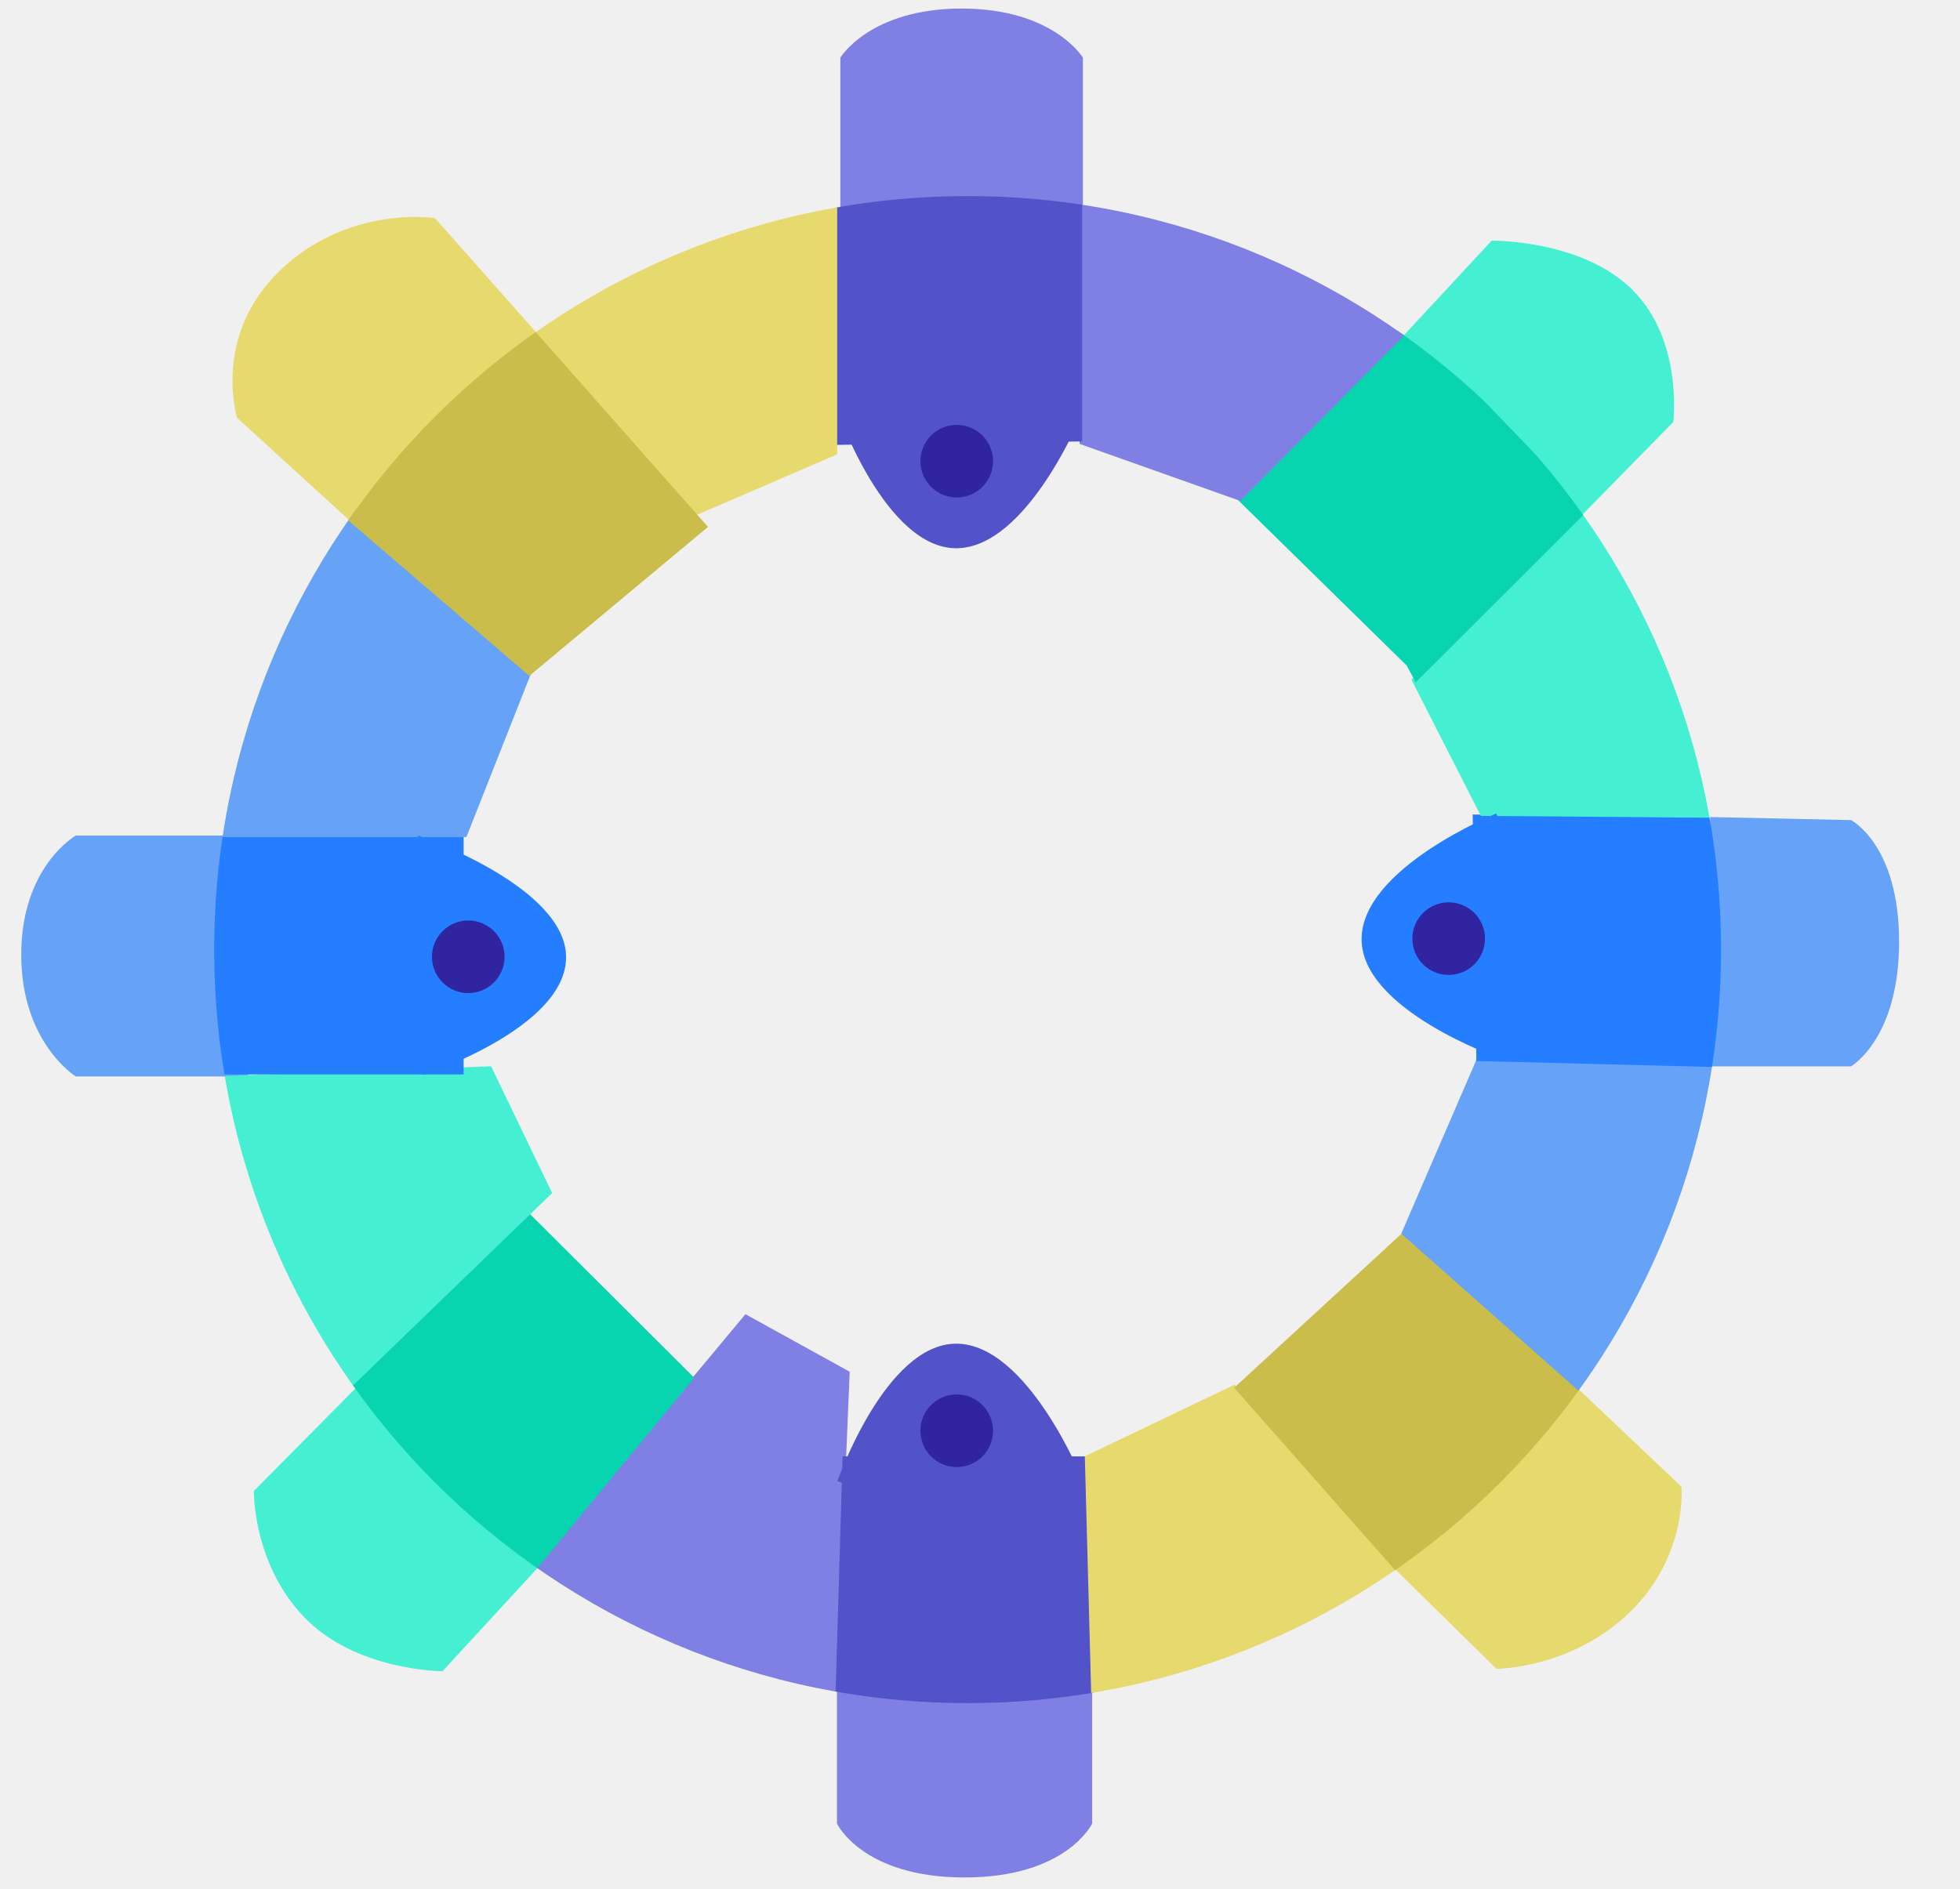
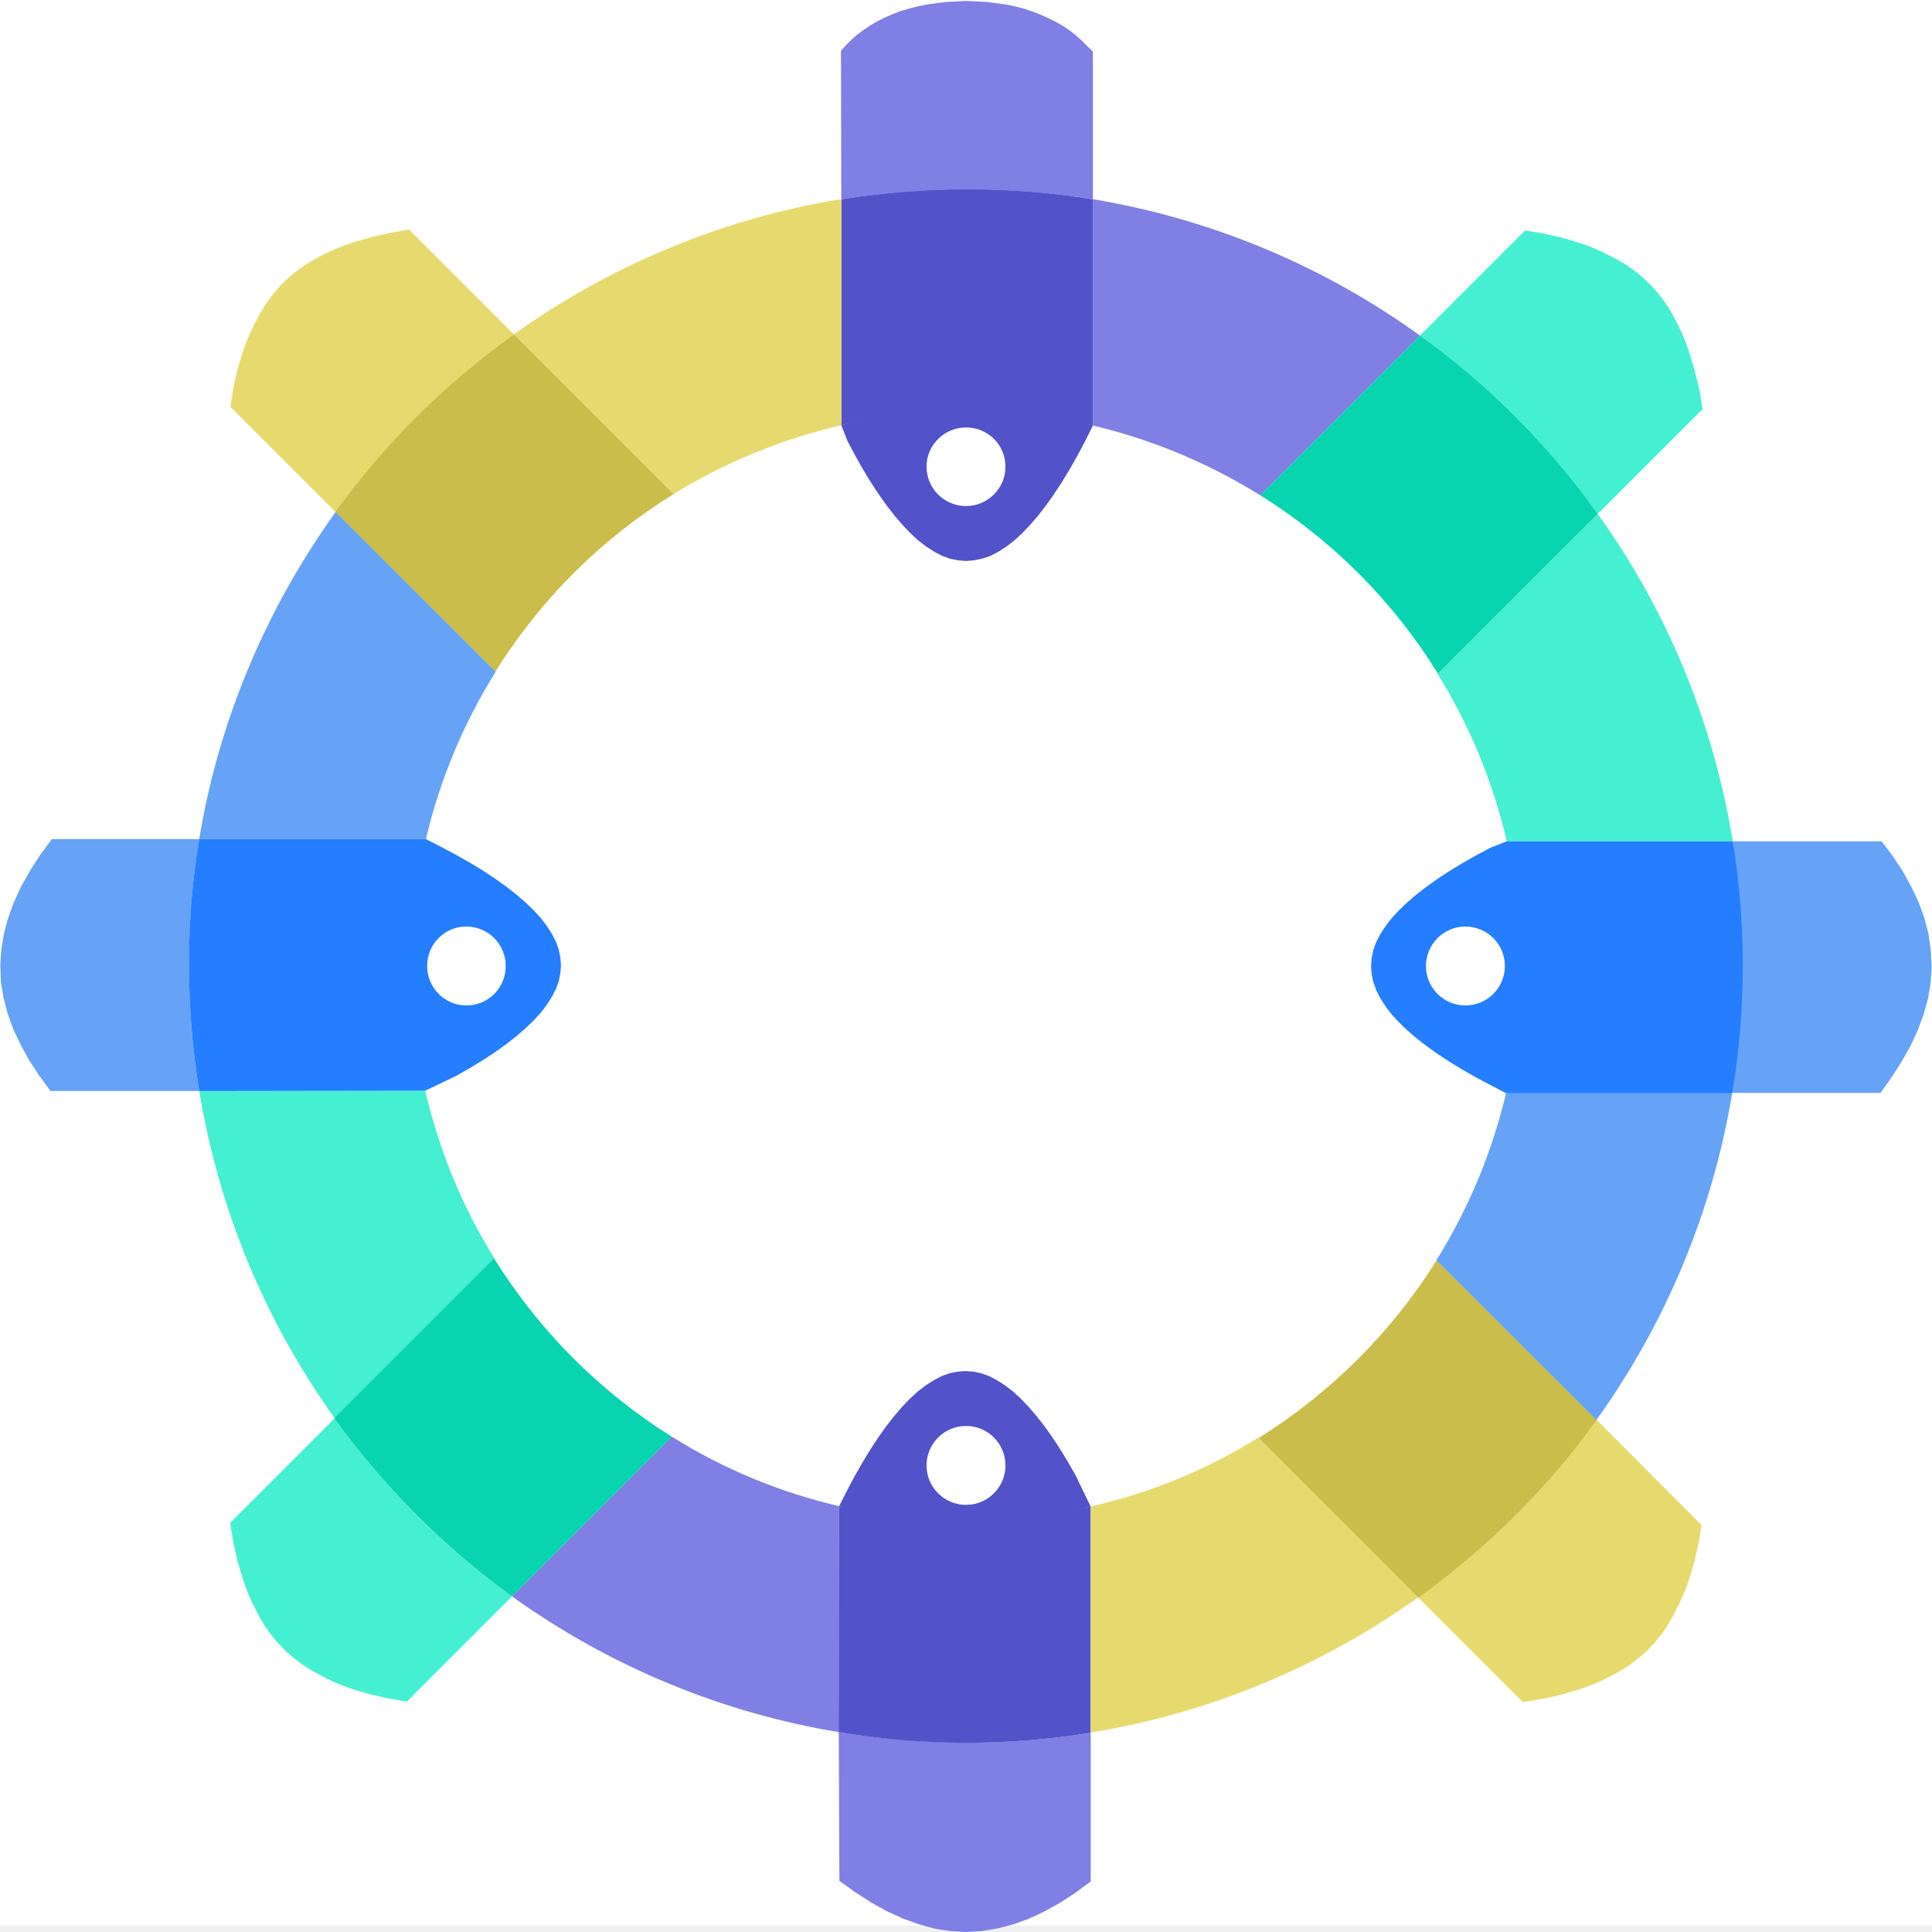
- <svg xmlns="http://www.w3.org/2000/svg" xmlns:xlink="http://www.w3.org/1999/xlink" width="55px" height="53px" viewBox="1391 243 55 53" version="1.1">
-   <defs>
-     <ellipse id="path-1" cx="21.447" cy="21.557" rx="21.142" ry="21.149" />
-   </defs>
-   <g id="Group-4" stroke="none" stroke-width="1" fill="none" fill-rule="evenodd" transform="translate(1391, 243)">
-     <g id="Group-2" transform="translate(0.101887, 0)">
-       <path d="M6.733,23.452 L6.866,30.214 L2.025,30.214 C2.025,30.214 0.494,29.27 0.494,26.795 C0.494,24.319 2.025,23.452 2.025,23.452 L6.733,23.452 Z" id="Path-6" fill="#66A2F7" />
-       <path d="M9.9,38.942 L15.122,43.859 L12.315,46.907 C12.315,46.907 9.9,46.907 8.442,45.399 C6.985,43.892 7.022,41.848 7.022,41.848 L9.9,38.942 Z" id="Path-7" fill="#44F0D1" />
-       <path d="M23.384,47.334 L23.384,51.183 C23.384,51.183 24.096,52.696 26.964,52.696 C29.832,52.696 30.545,51.183 30.545,51.183 L30.545,47.437 L23.384,47.334 Z" id="Path-9" fill="#7F7FE4" />
-       <path d="M38.731,43.733 L41.889,46.84 C41.889,46.84 43.995,46.84 45.631,45.253 C47.268,43.665 47.081,41.727 47.081,41.727 L43.995,38.803 L38.731,43.733 Z" id="Path-12" fill="#E6DA6E" />
-       <path d="M47.887,29.93 L47.887,22.933 L51.839,23.018 C51.839,23.018 53.189,23.704 53.189,26.431 C53.189,29.159 51.839,29.93 51.839,29.93 L47.887,29.93 Z" id="Path-15" fill="#66A2F7" />
-       <path d="M41.755,6.755 C41.755,6.755 44.298,6.718 45.719,8.148 C47.14,9.578 46.85,11.848 46.85,11.848 L43.925,14.829 C43.925,14.829 38.978,10.084 38.812,9.929" id="Path-18" fill="#44F0D1" />
-       <path d="M23.48,6.44 L23.48,1.617 C23.48,1.617 24.308,0.24 26.883,0.24 C29.457,0.24 30.285,1.617 30.285,1.617 L30.285,6.22 L23.48,6.44 Z" id="Path-21" fill="#7F7FE4" />
-       <path d="M6.552,11.728 C6.552,11.728 5.836,9.44 7.754,7.593 C9.672,5.745 12.102,6.12 12.102,6.12 L15.187,9.604 L10.054,14.927 L6.552,11.728 Z" id="Path-24" fill="#E6DA6E" />
-       <g id="Group" transform="translate(5.603774, 5.096154)">
-         <mask id="mask-2" fill="white">
-           <use xlink:href="#path-1" />
-         </mask>
-         <g id="Oval-1" />
-         <polygon id="Path-1" fill="#7F7FE4" mask="url(#mask-2)" points="8.958 39.299 15.212 31.79 18.138 33.405 17.699 43.884" />
-         <polygon id="Path-2" fill="#09D4B0" mask="url(#mask-2)" points="8.931 39.454 13.777 33.576 9.156 28.97 3.736 34.223" />
-         <polygon id="Path-3" fill="#44F0D1" mask="url(#mask-2)" points="3.911 34.068 9.788 28.391 8.075 24.832 -0.735 25.15" />
-         <polygon id="Path-4" fill="#247EFF" mask="url(#mask-2)" points="-0.141 25.061 7.304 25.061 7.304 18.33 -0.141 18.33" />
-         <path d="M7.382,18.398 L9.252,13.665 C9.252,13.665 5.435,10.075 3.421,8.537 L3.209,9.053 L-0.045,18.398 L7.382,18.398 Z" id="Path-5" fill="#66A2F6" mask="url(#mask-2)" />
-         <polygon id="Path-8" fill="#5252C9" mask="url(#mask-2)" points="17.727 42.92 24.998 43.161 24.768 35.781 17.939 35.781" />
-         <polygon id="Path-10" fill="#E6DA6E" mask="url(#mask-2)" points="24.736 35.779 28.943 33.766 34.044 39.579 24.94 43.407" />
-         <path d="M33.679,39.244 C33.679,39.244 37.593,36.104 38.985,34.204 L33.679,29.48 L28.927,33.855 L33.679,39.244 Z" id="Path-11" fill="#CABD4B" mask="url(#mask-2)" />
-         <path d="M33.615,29.53 L35.739,24.614 L42.559,24.762 C42.559,24.762 42.114,27.423 41.744,28.605 C41.107,30.635 39.182,34.463 39.182,34.463 L33.615,29.53 Z" id="Path-13" fill="#66A2F6" mask="url(#mask-2)" />
-         <polygon id="Path-14" fill="#247EFF" mask="url(#mask-2)" points="35.723 24.684 35.62 17.765 43.059 17.859 42.499 24.855" />
-         <path d="M35.849,17.804 L33.9,13.979 L38.98,9.055 C38.98,9.055 40.716,12.17 41.332,13.784 C41.836,15.103 42.339,17.855 42.339,17.855 L35.849,17.804 Z" id="Path-16" fill="#44F0D1" mask="url(#mask-2)" />
-         <polyline id="Path-17" fill="#09D4B0" mask="url(#mask-2)" points="33.766 13.582 29.038 8.943 33.766 3.908 38.879 9.205 34.021 14.056" />
-         <polygon id="Path-19" fill="#7F7FE4" mask="url(#mask-2)" points="29.1 8.964 34.092 3.92 24.59 -0.17 24.59 7.364" />
-         <path d="M24.66,7.294 L17.748,7.391 L17.748,0.409 C17.748,0.409 20.805,-0.288 22.332,-0.231 C23.041,-0.205 24.66,0.625 24.66,0.625 L24.66,7.294 Z" id="Path-20" fill="#5252C9" mask="url(#mask-2)" />
-         <polygon id="Path-22" fill="#E6DA6E" mask="url(#mask-2)" points="13.785 9.384 17.787 7.656 17.787 0.058 8.814 3.966" />
-         <polygon id="Path-23" fill="#CABD4B" mask="url(#mask-2)" points="9.147 13.875 14.162 9.693 8.789 3.615 3.416 8.953" />
+ <svg xmlns="http://www.w3.org/2000/svg" version="1.1" id="_x30_" x="0px" y="0px" viewBox="0 0 612 612" xml:space="preserve" width="612" height="612">
+   <defs id="defs201" />
+   <style type="text/css" id="style2">
+ 	.st0{fill:#44F0D1;}
+ 	.st1{fill:#09D4B0;}
+ 	.st2{fill:#7F7FE4;}
+ 	.st3{fill:#5252C9;}
+ 	.st4{fill:#E6DA6E;}
+ 	.st5{fill:#CABD4B;}
+ 	.st6{fill:#66A2F6;}
+ 	.st7{fill:#247EFF;}
+ 	.st8{display:none;}
+ 	
+ 		.st9{display:inline;fill:none;stroke:#000000;stroke-width:0.709;stroke-linecap:round;stroke-linejoin:round;stroke-miterlimit:10;}
+ </style>
+   <rect style="opacity:1;fill:#ffffff;fill-opacity:1;stroke:none;stroke-width:1.512;stroke-linecap:round;stroke-miterlimit:4;stroke-dasharray:none;stroke-dashoffset:0;stroke-opacity:1" id="rect843" width="612" height="612" x="0" y="-2" />
+   <g id="SPLINE_11_" transform="translate(0,-90)">
+     <g id="XMLID_1_">
+       <g id="g60">
+         <path class="st0" d="m 162.2,595.7 -33.3,33.3 -6,-1 -5.7,-1.3 -5.4,-1.6 -2.6,-0.9 -2.5,-1 -2.4,-1.1 -2.3,-1.2 -2.3,-1.2 -2.2,-1.3 -2.1,-1.4 -2,-1.5 -1.9,-1.6 -1.8,-1.7 -1.7,-1.8 -1.6,-1.9 -1.5,-2 -1.4,-2.1 -1.3,-2.2 -1.2,-2.3 -1.2,-2.4 -1.1,-2.5 -1,-2.6 -0.9,-2.6 -1.6,-5.5 -1.3,-5.8 -1,-6.1 33.2,-33.2 c 15.3,21.6 34.2,40.7 56.1,56.5 z" id="path4" style="fill:#44f0d1" />
+         <path class="st0" d="M 156.6,488.6 106,539.2 C 84.1,508.7 69.3,473.3 63.1,435.5 h 71.6 c 4.4,19 11.8,36.9 21.9,53.1 z" id="path6" style="fill:#44f0d1" />
+         <path class="st0" d="m 548.9,356.5 h -71.6 c -4.4,-18.9 -11.8,-36.8 -21.9,-53 l 50.7,-50.7 c 21.9,30.4 36.6,65.9 42.8,103.7 z" id="path8" style="fill:#44f0d1" />
+         <path class="st0" d="m 538.3,213.5 1,6.1 -33.2,33.2 c -16.195,-21.556 -34.754,-39.882 -56.3,-56.5 v 0 l 33.3,-33.3 6,1 5.7,1.3 5.4,1.6 2.6,0.9 2.5,1 2.4,1.1 2.4,1.2 2.3,1.2 2.2,1.3 2.1,1.4 2,1.5 1.9,1.6 1.8,1.7 1.7,1.8 1.6,1.9 1.5,2 1.4,2.1 1.3,2.2 1.2,2.3 1.2,2.4 1.1,2.5 1,2.6 0.9,2.6 1.6,5.5 z" id="path10" style="fill:#44f0d1" />
+         <path class="st1" d="m 212.8,545.1 -50.6,50.6 v 0 c -21.9,-15.8 -40.8,-35 -56.3,-56.5 l 50.6,-50.6 c 14.1,22.7 33.3,42.1 56.3,56.5 z" id="path12" style="fill:#09d4b0" />
+         <path class="st1" d="m 506.1,252.8 -50.6,50.6 c -14,-22.7 -33.2,-42.1 -56.3,-56.5 l 50.6,-50.6 c 21.9,15.8 40.8,34.9 56.3,56.5 z" id="path14" style="fill:#09d4b0" />
+         <path class="st2" d="M 345.5,638.9 V 686 l -4.9,3.6 -4.9,3.2 -4.9,2.7 -4.9,2.3 -5,1.8 -5,1.3 -5,0.8 -5,0.3 -5,-0.3 -5,-0.8 -5,-1.4 -5,-1.8 -5,-2.3 -5,-2.8 -5,-3.2 -5,-3.6 -0.2,-47.1 c 26.1,4.2 53.2,4.5 79.8,0.2 z" id="path16" style="fill:#7f7fe4" />
+         <path class="st2" d="m 265.8,567.1 v 71.6 c -37,-6.1 -72.5,-20.7 -103.6,-43 l 50.6,-50.6 c 16.5,10.3 34.4,17.7 53,22 z" id="path18" style="fill:#7f7fe4" />
+         <path class="st2" d="m 449.8,196.3 v 0 0 l -50.6,50.6 c -16.5,-10.3 -34.4,-17.7 -53,-22.1 v -71.7 c 37.1,6.2 72.6,20.8 103.6,43.2 z" id="path20" style="fill:#7f7fe4" />
+         <path class="st3" d="m 346.2,224.8 -2.5,5 -2.5,4.7 -2.5,4.4 -2.5,4.1 -2.5,3.8 -2.5,3.5 -2.5,3.2 -2.5,2.9 -2.5,2.6 -2.5,2.3 -2.5,1.9 -2.5,1.6 -2.5,1.3 -2.7,0.9 -2.5,0.5 -2.5,0.2 -2.5,-0.2 -2.5,-0.5 -2.5,-0.9 -2.5,-1.3 -2.5,-1.6 -2.5,-1.9 -2.5,-2.3 -2.5,-2.6 -2.5,-2.9 -2.5,-3.2 -2.5,-3.5 -2.5,-3.8 -2.5,-4.1 -2.5,-4.4 -2.5,-4.7 -2,-5.1 c 28.119,-7.269 54.341,-7.656 79.7,0.1 z m -27.7,13 c 0,-6.9 -5.6,-12.4 -12.5,-12.4 -6.9,0 -12.5,5.6 -12.5,12.4 0,6.9 5.6,12.5 12.5,12.5 6.9,0 12.5,-5.6 12.5,-12.5 z" id="path22" style="fill:#5252c9" />
+         <path class="st3" d="m 343.1,562.3 2.4,4.9 c -26.698,6.96 -55.395,7.548 -79.7,-0.1 l 2.5,-4.9 2.5,-4.7 2.5,-4.4 2.5,-4.1 2.5,-3.8 2.5,-3.5 2.5,-3.2 2.5,-2.9 2.5,-2.6 2.5,-2.3 2.5,-1.9 2.5,-1.6 2.5,-1.3 2.5,-0.9 2.5,-0.5 2.5,-0.2 2.5,0.2 2.5,0.5 2.5,0.9 2.5,1.3 2.5,1.6 2.5,1.9 2.5,2.3 2.5,2.6 2.5,2.9 2.5,3.2 2.5,3.5 2.5,3.8 2.5,4.1 2.5,4.4 z m -24.6,-8.1 c 0,-6.9 -5.6,-12.5 -12.5,-12.5 -6.9,0 -12.5,5.6 -12.5,12.5 0,6.9 5.6,12.5 12.5,12.5 6.9,0 12.5,-5.6 12.5,-12.5 z" id="path24" style="fill:#5252c9" />
+         <path class="st3" d="m 345.5,567.2 0,71.7 c -26.7,4.3 -53.6,4.2 -79.8,-0.2 l 0.1,-71.6 c 26.1,6.1 53.3,6.2 79.7,0.1 z" id="path26" style="fill:#5252c9" />
+         <path class="st3" d="m 346.2,224.8 c -26,-6.1 -53.2,-6.3 -79.7,-0.1 v -71.6 c 26.7,-4.3 53.5,-4.3 79.7,0 z" id="path28" style="fill:#5252c9" />
+         <path class="st4" d="m 539,573.1 -1,6 -1.3,5.7 -1.6,5.4 -0.9,2.6 -1,2.5 -1.1,2.4 -1.2,2.4 -1.2,2.3 -1.3,2.2 -1.4,2.1 -1.5,2 -1.6,1.9 -1.7,1.8 -1.8,1.7 -1.9,1.6 -2,1.5 -2.1,1.4 -2.2,1.3 -2.3,1.2 -2.4,1.2 -2.5,1.1 -2.6,1 -2.6,0.9 -5.5,1.6 -5.8,1.3 -6.1,1 -33.2,-33.2 c 21.6,-15.4 40.7,-34.4 56.5,-56.3 z" id="path30" style="fill:#e6da6e" />
+         <path class="st4" d="m 398.6,545.4 50.6,50.6 c -30.5,21.8 -65.9,36.7 -103.7,42.8 v -71.6 c 19,-4.3 36.9,-11.7 53.1,-21.8 z" id="path32" style="fill:#e6da6e" />
+         <path class="st4" d="m 266.5,153.1 v 71.6 c -18.9,4.4 -36.9,11.8 -53.1,21.8 l -50.6,-50.6 c 29.6,-21.2 63.9,-35.8 100.4,-42.3 1,-0.1 2.1,-0.3 3.3,-0.5 z" id="path34" style="fill:#e6da6e" />
+         <path class="st4" d="m 129.6,162.7 33.2,33.2 c -21.291,15.444 -40.501,34.466 -56.5,56.3 L 73,218.9 l 0.9,-6 1.3,-5.7 1.6,-5.4 0.9,-2.6 1,-2.5 1.1,-2.4 1.2,-2.4 1.2,-2.3 1.3,-2.2 1.4,-2.1 1.5,-2 1.6,-1.9 1.7,-1.8 1.8,-1.7 1.9,-1.6 2,-1.5 2.1,-1.4 2.2,-1.3 2.3,-1.2 2.4,-1.2 2.5,-1.1 2.6,-1 2.6,-0.9 5.5,-1.6 5.8,-1.3 z" id="path36" style="fill:#e6da6e" />
+         <path class="st5" d="m 455.1,489.2 50.7,50.6 c -15.8,21.9 -35,40.8 -56.5,56.3 l -50.6,-50.6 c 22.6,-14.1 42,-33.3 56.4,-56.3 z" id="path38" style="fill:#cabd4b" />
+         <path class="st5" d="m 162.8,195.9 50.6,50.6 c -22.7,14 -42.1,33.2 -56.5,56.3 l -50.7,-50.6 v 0 c 15.9,-21.9 35,-40.8 56.6,-56.3 z" id="path40" style="fill:#cabd4b" />
+         <path class="st6" d="m 106.3,252.2 50.7,50.6 c -10.3,16.5 -17.7,34.4 -22.1,53 H 63.1 c 6.1,-37 20.9,-72.5 43.2,-103.6 z" id="path42" style="fill:#66a2f6" />
+         <path class="st6" d="m 16.4,355.8 h 46.7 c -4.3,26.2 -4.3,53.1 0,79.8 H 16 l -3.6,-4.9 -3.2,-4.9 -2.7,-4.9 -2.3,-4.9 -1.8,-5 -1.3,-5 -0.8,-5 -0.2,-5 0.3,-5 0.8,-5 1.3,-5 1.8,-5 2.3,-5 2.8,-5 3.2,-5 z" id="path44" style="fill:#66a2f6" />
+         <path class="st6" d="M 505.7,539.8 455,489.2 c 10.3,-16.5 17.7,-34.4 22.1,-53 h 71.6 c -6.1,37 -20.7,72.5 -43,103.6 z" id="path46" style="fill:#66a2f6" />
+         <path class="st6" d="m 611.6,391.1 0.3,5 -0.3,5 -0.8,5 -1.4,5 -1.8,5 -2.3,5 -2.8,5 -3.2,5 -3.6,5.1 h -47 c 3.425,-26.169 3.594,-52.656 0.2,-79.7 H 596 l 3.6,4.7 3.2,4.9 2.7,4.9 2.3,4.9 1.8,5 1.3,5 z" id="path48" style="fill:#66a2f6" />
+         <path class="st7" d="m 139.7,433.1 -5,2.4 c -6.1,-26.5 -7.744,-54.013 0.2,-79.7 l 4.9,2.5 4.7,2.5 4.4,2.5 4.1,2.5 3.8,2.5 3.5,2.5 3.2,2.5 2.9,2.5 2.6,2.5 2.3,2.5 1.9,2.5 1.6,2.5 1.3,2.5 0.9,2.5 0.5,2.5 0.2,2.5 -0.2,2.5 -0.5,2.5 -0.9,2.5 -1.3,2.5 -1.6,2.5 -1.9,2.5 -2.3,2.5 -2.6,2.5 -2.9,2.5 -3.2,2.5 -3.5,2.5 -3.8,2.5 -4.1,2.5 -4.4,2.5 z M 160.2,396 c 0,-6.9 -5.6,-12.5 -12.5,-12.5 -6.9,0 -12.4,5.6 -12.4,12.5 0,6.9 5.6,12.5 12.4,12.5 7,0 12.5,-5.6 12.5,-12.5 z" id="path50" style="fill:#247eff" />
+         <path class="st7" d="m 63.1,355.8 h 71.8 c -4.912,26.062 -3.962,52.263 -0.2,79.7 l -71.6,0.1 c -4.3,-26.7 -4.4,-53.6 0,-79.8 z" id="path52" style="fill:#247eff" />
+         <path class="st7" d="m 477.3,356.5 c 11.6,26.5 12.05,53.675 -0.2,79.8 l -4.8,-2.5 -4.7,-2.5 -4.4,-2.5 -4.1,-2.5 -3.8,-2.5 -3.5,-2.5 -3.2,-2.5 -2.9,-2.5 -2.6,-2.5 -2.3,-2.5 -1.9,-2.5 -1.6,-2.5 -1.3,-2.5 -1,-2.8 -0.5,-2.5 -0.2,-2.5 0.2,-2.5 0.5,-2.5 0.9,-2.5 1.3,-2.5 1.6,-2.5 1.9,-2.5 2.3,-2.5 2.6,-2.5 2.9,-2.5 3.2,-2.5 3.5,-2.5 3.8,-2.5 4.1,-2.5 4.4,-2.5 4.7,-2.5 z m -0.6,39.5 c 0,-6.9 -5.6,-12.5 -12.5,-12.5 -6.9,0 -12.5,5.6 -12.5,12.5 0,6.9 5.6,12.5 12.5,12.5 6.9,0 12.5,-5.6 12.5,-12.5 z" id="path54" style="fill:#247eff" />
+         <path class="st7" d="m 548.9,356.5 c 4.3,26.7 4.2,53.6 -0.2,79.8 h -71.6 c 6.1,-26 6.3,-53.3 0.1,-79.8 z" id="path56" style="fill:#247eff" />
+         <path class="st2" d="m 346.2,106.3 v 46.8 c -26.762,-4.112 -52.312,-4.112 -79.7,0 l -0.1,-47 1.6,-1.8 1.7,-1.7 1.8,-1.6 2,-1.5 2.1,-1.4 2.2,-1.3 2.4,-1.2 2.5,-1.1 2.6,-1 2.7,-0.8 2.8,-0.7 2.9,-0.6 6.1,-0.8 6.3,-0.3 6.3,0.3 6.1,0.8 2.9,0.6 2.8,0.7 2.7,0.9 2.6,1 2.5,1.1 2.4,1.2 2.3,1.3 2.1,1.4 2,1.6 1.9,1.7 1.8,1.8 z" id="path58" style="fill:#7f7fe4" />
      </g>
-     </g>
-     <g id="Group-3" transform="translate(23.02642, 10.70192)">
-       <path d="M3.814,0.107 C2.212,0.107 0.473,0.831 0.473,0.831 C0.473,0.831 1.821,4.696 3.814,4.686 C5.807,4.676 7.334,0.905 7.334,0.905 C7.334,0.905 5.417,0.107 3.814,0.107 Z" id="Path-25" fill="#5252C9" />
-       <ellipse id="Oval-6" fill="#3124A1" cx="3.821" cy="2.242" rx="1.019" ry="1.019" />
-     </g>
-     <g id="Group-3" transform="translate(27.02642, 39.9) scale(1, -1) translate(-27.02642, -39.9) translate(23.02642, 37.4)">
-       <path d="M3.814,0.107 C2.212,0.107 0.473,0.831 0.473,0.831 C0.473,0.831 1.821,4.696 3.814,4.686 C5.807,4.676 7.334,0.905 7.334,0.905 C7.334,0.905 5.417,0.107 3.814,0.107 Z" id="Path-25" fill="#5252C9" />
-       <path d="M3.821,3.262 C4.383,3.262 4.84,2.805 4.84,2.242 C4.84,1.679 4.383,1.223 3.821,1.223 C3.258,1.223 2.802,1.679 2.802,2.242 C2.802,2.805 3.258,3.262 3.821,3.262 Z" id="Oval-6" fill="#3124A1" />
-     </g>
-     <g id="Group-3" transform="translate(40.3937, 26.16619) scale(1, -1) rotate(-270) translate(-40.3937, -26.16619) translate(36.3937, 23.66619)">
-       <path d="M3.814,0.107 C2.212,0.107 0.473,0.831 0.473,0.831 C0.473,0.831 1.821,4.696 3.814,4.686 C5.807,4.676 7.334,0.905 7.334,0.905 C7.334,0.905 5.417,0.107 3.814,0.107 Z" id="Path-25" fill="#247EFF" />
-       <ellipse id="Oval-6" fill="#3124A1" cx="3.821" cy="2.242" rx="1.019" ry="1.019" />
-     </g>
-     <g id="Group-3" transform="translate(13.39807, 26.6758) scale(-1, -1) rotate(-270) translate(-13.39807, -26.6758) translate(9.398066, 24.1758)">
-       <path d="M3.814,0.408 C2.212,0.408 0.505,0.99 0.505,0.99 C0.505,0.99 1.821,4.997 3.814,4.987 C5.807,4.977 7.224,0.837 7.224,0.837 C7.224,0.837 5.417,0.408 3.814,0.408 Z" id="Path-25" fill="#247EFF" />
-       <ellipse id="Oval-6" fill="#3124A1" cx="3.821" cy="2.242" rx="1.019" ry="1.019" />
    </g>
  </g>
</svg>
